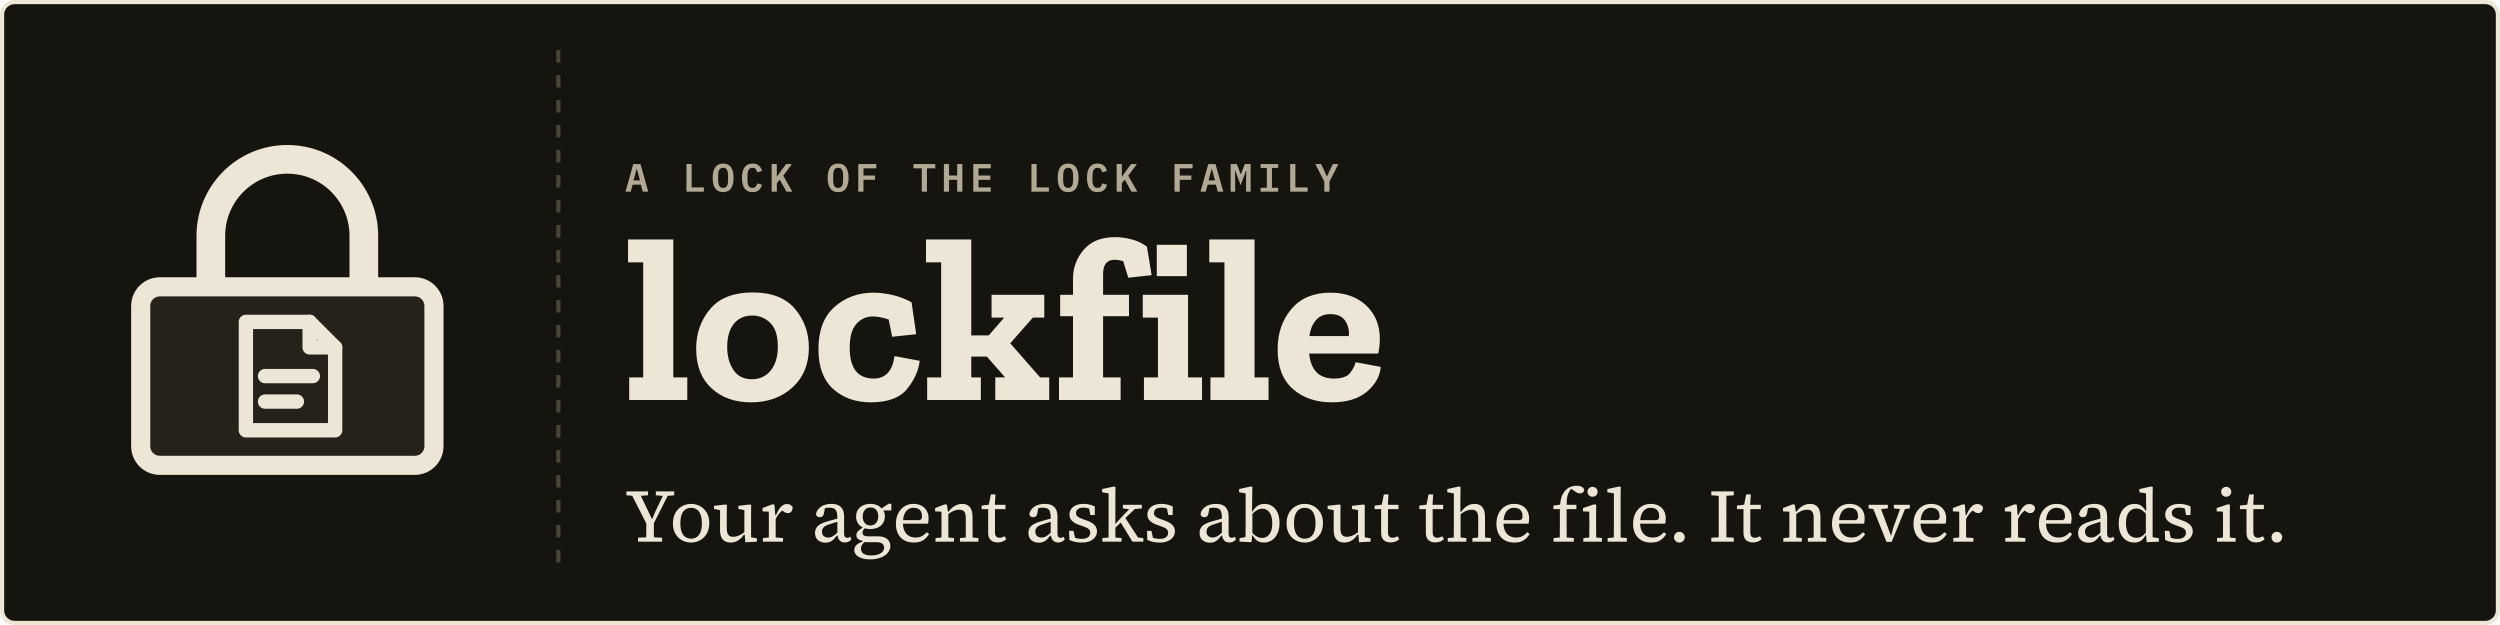
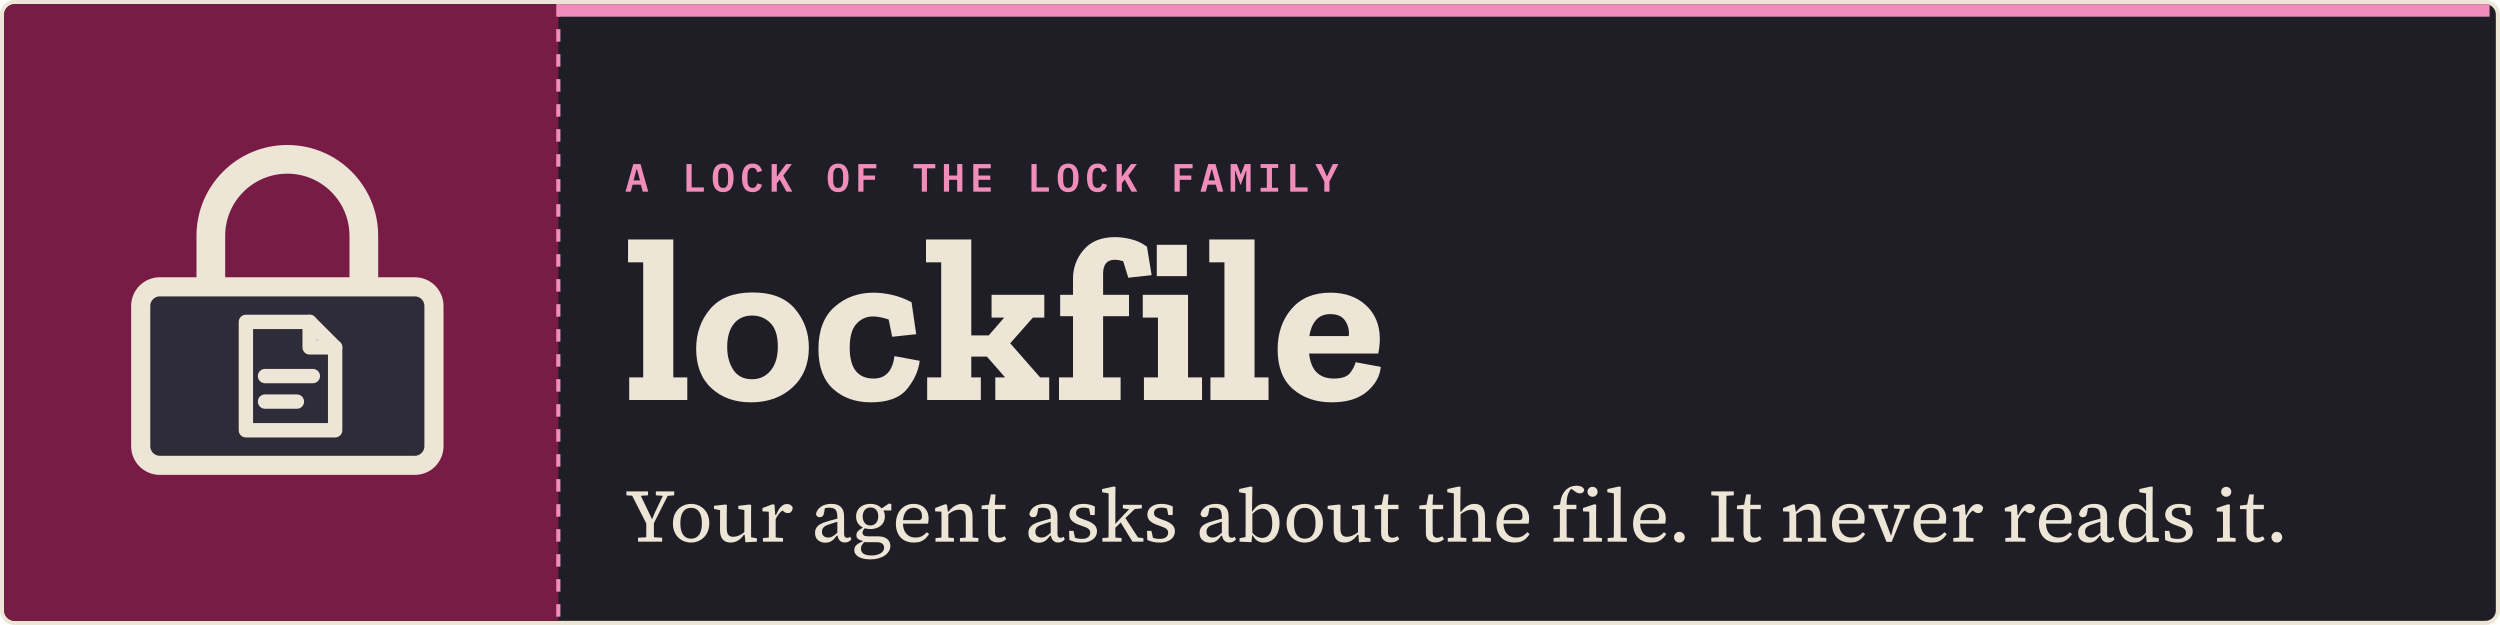
<svg xmlns="http://www.w3.org/2000/svg" viewBox="0 0 1200 300" width="1200" height="300" role="img" aria-label="lockfile: Your agent asks about the file. It never reads it.">
-   <style>.lg .i{stroke:#ede6d6}.lg .f{fill:#ede6d6}.lg .p{fill:#25221b}.lg .d{stroke:#b2a994}</style>
-   <rect x="1" y="1" width="1198" height="298" rx="6" fill="#16140f" stroke="#ede6d6" stroke-width="2" />
-   <path d="M268 24 V276" stroke="#4a4438" stroke-width="2" stroke-dasharray="6 6" />
+   <style>.lg .i{stroke:#ede6d6}.lg .f{fill:#ede6d6}.lg .p{fill:#2f2c3a}.lg .d{stroke:#bdb5a3}</style>
+   <rect x="1" y="1" width="1198" height="298" rx="6" fill="#1f1d26" stroke="#ede6d6" stroke-width="2" />
+   <path d="M7 2 H268 V298 H7 a5 5 0 0 1 -5 -5 V7 a5 5 0 0 1 5 -5 Z" fill="#781c46" />
+   <path d="M268 2 V298" stroke="#f18dbb" stroke-width="2" stroke-dasharray="6 6" />
+   <path d="M268 5 H1195" stroke="#f18dbb" stroke-width="6" />
  <g class="lg" transform="translate(40 52) scale(1.53)">
    <path class="i" d="M40 58 V40 a24 24 0 0 1 48 0 V58" fill="none" stroke-width="9" stroke-linecap="round" />
    <rect class="p i" x="18" y="56" width="92" height="56" rx="6" stroke-width="6" />
    <g class="i" fill="none" stroke-width="4.5" stroke-linecap="round" stroke-linejoin="round">
      <path d="M51 67 H71 L79 75 V101 H51 Z" />
      <path d="M71 67 V75 H79" />
      <path d="M57 84 H72 M57 92 H67" />
    </g>
  </g>
-   <path fill="#b2a994" d="M308.53 92 307.6 88.64H303.67L302.75 92H300.25L303.97 78.74H307.43L311.17 92ZM305.72 81.19H305.57L304.1 86.6H307.18ZM329.5 92V78.74H331.99V89.95H337.86V92ZM347.1 92.23Q345.81 92.23 344.86 91.76Q343.91 91.3 343.29 90.42Q342.67 89.55 342.38 88.28Q342.08 87 342.08 85.37Q342.08 83.75 342.38 82.47Q342.67 81.19 343.29 80.31Q343.91 79.44 344.86 78.98Q345.81 78.51 347.1 78.51Q349.68 78.51 350.9 80.31Q352.12 82.12 352.12 85.37Q352.12 88.62 350.9 90.42Q349.68 92.23 347.1 92.23ZM347.1 90.19Q347.76 90.19 348.22 89.94Q348.68 89.68 348.95 89.21Q349.23 88.73 349.35 88.04Q349.47 87.34 349.47 86.49V84.23Q349.47 82.52 348.95 81.53Q348.43 80.54 347.1 80.54Q345.77 80.54 345.25 81.53Q344.72 82.52 344.72 84.23V86.51Q344.72 88.22 345.25 89.21Q345.77 90.19 347.1 90.19ZM361.24 92.23Q358.64 92.23 357.39 90.44Q356.15 88.66 356.15 85.37Q356.15 82.1 357.39 80.31Q358.64 78.51 361.24 78.51Q362.23 78.51 362.98 78.78Q363.73 79.04 364.28 79.51Q364.83 79.97 365.19 80.63Q365.56 81.28 365.76 82.06L363.48 82.71Q363.35 82.25 363.18 81.85Q363.01 81.45 362.75 81.16Q362.5 80.87 362.12 80.7Q361.74 80.54 361.2 80.54Q359.91 80.54 359.35 81.53Q358.79 82.52 358.79 84.23V86.51Q358.79 88.22 359.35 89.21Q359.91 90.19 361.2 90.19Q361.74 90.19 362.12 90.03Q362.5 89.87 362.75 89.58Q363.01 89.28 363.18 88.88Q363.35 88.48 363.48 88.03L365.76 88.67Q365.56 89.45 365.19 90.11Q364.83 90.77 364.28 91.23Q363.73 91.7 362.98 91.96Q362.23 92.23 361.24 92.23ZM374.26 86.19 372.88 88.01V92H370.39V78.74H372.88V84.7H372.99L374.53 82.5L377.32 78.74H380.13L375.97 84.32L380.32 92H377.51ZM402.3 92.23Q401.01 92.23 400.06 91.76Q399.11 91.3 398.49 90.42Q397.87 89.55 397.58 88.28Q397.28 87 397.28 85.37Q397.28 83.75 397.58 82.47Q397.87 81.19 398.49 80.31Q399.11 79.44 400.06 78.98Q401.01 78.51 402.3 78.51Q404.88 78.51 406.1 80.31Q407.32 82.12 407.32 85.37Q407.32 88.62 406.1 90.42Q404.88 92.23 402.3 92.23ZM402.3 90.19Q402.97 90.19 403.42 89.94Q403.88 89.68 404.15 89.21Q404.43 88.73 404.55 88.04Q404.68 87.34 404.68 86.49V84.23Q404.68 82.52 404.15 81.53Q403.63 80.54 402.3 80.54Q400.97 80.54 400.45 81.53Q399.93 82.52 399.93 84.23V86.51Q399.93 88.22 400.45 89.21Q400.97 90.19 402.3 90.19ZM411.98 92V78.74H420.64V80.79H414.47V84.25H420.03V86.3H414.47V92ZM444.94 80.79V92H442.46V80.79H438.48V78.74H448.93V80.79ZM459.44 86.3H455.56V92H453.07V78.74H455.56V84.25H459.44V78.74H461.93V92H459.44ZM467.18 92V78.74H475.56V80.79H469.67V84.25H475.35V86.3H469.67V89.95H475.56V92ZM495.1 92V78.74H497.59V89.95H503.46V92ZM512.7 92.23Q511.41 92.23 510.46 91.76Q509.51 91.3 508.89 90.42Q508.27 89.55 507.98 88.28Q507.68 87 507.68 85.37Q507.68 83.75 507.98 82.47Q508.27 81.19 508.89 80.31Q509.51 79.44 510.46 78.98Q511.41 78.51 512.7 78.51Q515.28 78.51 516.5 80.31Q517.72 82.12 517.72 85.37Q517.72 88.62 516.5 90.42Q515.28 92.23 512.7 92.23ZM512.7 90.19Q513.37 90.19 513.82 89.94Q514.28 89.68 514.55 89.21Q514.83 88.73 514.95 88.04Q515.08 87.34 515.08 86.49V84.23Q515.08 82.52 514.55 81.53Q514.03 80.54 512.7 80.54Q511.37 80.54 510.85 81.53Q510.33 82.52 510.33 84.23V86.51Q510.33 88.22 510.85 89.21Q511.37 90.19 512.7 90.19ZM526.84 92.23Q524.24 92.23 522.99 90.44Q521.75 88.66 521.75 85.37Q521.75 82.1 522.99 80.31Q524.24 78.51 526.84 78.51Q527.83 78.51 528.58 78.78Q529.33 79.04 529.88 79.51Q530.43 79.97 530.79 80.63Q531.16 81.28 531.36 82.06L529.08 82.71Q528.95 82.25 528.78 81.85Q528.61 81.45 528.35 81.16Q528.1 80.87 527.72 80.7Q527.34 80.54 526.8 80.54Q525.51 80.54 524.95 81.53Q524.39 82.52 524.39 84.23V86.51Q524.39 88.22 524.95 89.21Q525.51 90.19 526.8 90.19Q527.34 90.19 527.72 90.03Q528.1 89.87 528.35 89.58Q528.61 89.28 528.78 88.88Q528.95 88.48 529.08 88.03L531.36 88.67Q531.16 89.45 530.79 90.11Q530.43 90.77 529.88 91.23Q529.33 91.7 528.58 91.96Q527.83 92.23 526.84 92.23ZM539.86 86.19 538.48 88.01V92H535.99V78.74H538.48V84.7H538.59L540.13 82.5L542.92 78.74H545.73L541.57 84.32L545.92 92H543.11ZM563.78 92V78.74H572.44V80.79H566.27V84.25H571.83V86.3H566.27V92ZM584.53 92 583.6 88.64H579.67L578.76 92H576.25L579.97 78.74H583.43L587.17 92ZM581.72 81.19H581.57L580.1 86.6H583.18ZM598.12 85.86 598.24 82.03H598.07L595.5 88.85L592.94 82.03H592.76L592.88 85.86V92H590.71V78.74H593.68L595.52 83.62H595.65L597.51 78.74H600.29V92H598.12ZM605.08 92V90.14H608.07V80.6H605.08V78.74H613.52V80.6H610.54V90.14H613.52V92ZM619.3 92V78.74H621.79V89.95H627.66V92ZM635.67 92V87.16L631.35 78.74H634.13L635.67 81.93L636.86 84.65H637L638.21 81.93L639.77 78.74H642.45L638.14 87.16V92Z" />
+   <path fill="#f18dbb" d="M308.53 92 307.6 88.64H303.67L302.75 92H300.25L303.97 78.74H307.43L311.17 92ZM305.72 81.19H305.57L304.1 86.6H307.18ZM329.5 92V78.74H331.99V89.95H337.86V92ZM347.1 92.23Q345.81 92.23 344.86 91.76Q343.91 91.3 343.29 90.42Q342.67 89.55 342.38 88.28Q342.08 87 342.08 85.37Q342.08 83.75 342.38 82.47Q342.67 81.19 343.29 80.31Q343.91 79.44 344.86 78.98Q345.81 78.51 347.1 78.51Q349.68 78.51 350.9 80.31Q352.12 82.12 352.12 85.37Q352.12 88.62 350.9 90.42Q349.68 92.23 347.1 92.23ZM347.1 90.19Q347.76 90.19 348.22 89.94Q348.68 89.68 348.95 89.21Q349.23 88.73 349.35 88.04Q349.47 87.34 349.47 86.49V84.23Q349.47 82.52 348.95 81.53Q348.43 80.54 347.1 80.54Q345.77 80.54 345.25 81.53Q344.72 82.52 344.72 84.23V86.51Q344.72 88.22 345.25 89.21Q345.77 90.19 347.1 90.19ZM361.24 92.23Q358.64 92.23 357.39 90.44Q356.15 88.66 356.15 85.37Q356.15 82.1 357.39 80.31Q358.64 78.51 361.24 78.51Q362.23 78.51 362.98 78.78Q363.73 79.04 364.28 79.51Q364.83 79.97 365.19 80.63Q365.56 81.28 365.76 82.06L363.48 82.71Q363.35 82.25 363.18 81.85Q363.01 81.45 362.75 81.16Q362.5 80.87 362.12 80.7Q361.74 80.54 361.2 80.54Q359.91 80.54 359.35 81.53Q358.79 82.52 358.79 84.23V86.51Q358.79 88.22 359.35 89.21Q359.91 90.19 361.2 90.19Q361.74 90.19 362.12 90.03Q362.5 89.87 362.75 89.58Q363.01 89.28 363.18 88.88Q363.35 88.48 363.48 88.03L365.76 88.67Q365.56 89.45 365.19 90.11Q364.83 90.77 364.28 91.23Q363.73 91.7 362.98 91.96Q362.23 92.23 361.24 92.23ZM374.26 86.19 372.88 88.01V92H370.39V78.74H372.88V84.7H372.99L374.53 82.5L377.32 78.74H380.13L375.97 84.32L380.32 92H377.51ZM402.3 92.23Q401.01 92.23 400.06 91.76Q399.11 91.3 398.49 90.42Q397.87 89.55 397.58 88.28Q397.28 87 397.28 85.37Q397.28 83.75 397.58 82.47Q397.87 81.19 398.49 80.31Q399.11 79.44 400.06 78.98Q401.01 78.51 402.3 78.51Q404.88 78.51 406.1 80.31Q407.32 82.12 407.32 85.37Q407.32 88.62 406.1 90.42Q404.88 92.23 402.3 92.23ZM402.3 90.19Q402.97 90.19 403.42 89.94Q403.88 89.68 404.15 89.21Q404.43 88.73 404.55 88.04Q404.68 87.34 404.68 86.49V84.23Q404.68 82.52 404.15 81.53Q403.63 80.54 402.3 80.54Q400.97 80.54 400.45 81.53Q399.93 82.52 399.93 84.23V86.51Q399.93 88.22 400.45 89.21Q400.97 90.19 402.3 90.19ZM411.98 92V78.74H420.64V80.79H414.47V84.25H420.03V86.3H414.47V92ZM444.94 80.79V92H442.46V80.79H438.48V78.74H448.93V80.79ZM459.44 86.3H455.56V92H453.07V78.74H455.56V84.25H459.44V78.74H461.93V92H459.44ZM467.18 92V78.74H475.56V80.79H469.67V84.25H475.35V86.3H469.67V89.95H475.56V92ZM495.1 92V78.74H497.59V89.95H503.46V92ZM512.7 92.23Q511.41 92.23 510.46 91.76Q509.51 91.3 508.89 90.42Q508.27 89.55 507.98 88.28Q507.68 87 507.68 85.37Q507.68 83.75 507.98 82.47Q508.27 81.19 508.89 80.31Q509.51 79.44 510.46 78.98Q511.41 78.51 512.7 78.51Q515.28 78.51 516.5 80.31Q517.72 82.12 517.72 85.37Q517.72 88.62 516.5 90.42Q515.28 92.23 512.7 92.23ZM512.7 90.19Q513.37 90.19 513.82 89.94Q514.28 89.68 514.55 89.21Q514.83 88.73 514.95 88.04Q515.08 87.34 515.08 86.49V84.23Q515.08 82.52 514.55 81.53Q514.03 80.54 512.7 80.54Q511.37 80.54 510.85 81.53Q510.33 82.52 510.33 84.23V86.51Q510.33 88.22 510.85 89.21Q511.37 90.19 512.7 90.19ZM526.84 92.23Q524.24 92.23 522.99 90.44Q521.75 88.66 521.75 85.37Q521.75 82.1 522.99 80.31Q524.24 78.51 526.84 78.51Q527.83 78.51 528.58 78.78Q529.33 79.04 529.88 79.51Q530.43 79.97 530.79 80.63Q531.16 81.28 531.36 82.06L529.08 82.71Q528.95 82.25 528.78 81.85Q528.61 81.45 528.35 81.16Q528.1 80.87 527.72 80.7Q527.34 80.54 526.8 80.54Q525.51 80.54 524.95 81.53Q524.39 82.52 524.39 84.23V86.51Q524.39 88.22 524.95 89.21Q525.51 90.19 526.8 90.19Q527.34 90.19 527.72 90.03Q528.1 89.87 528.35 89.58Q528.61 89.28 528.78 88.88Q528.95 88.48 529.08 88.03L531.36 88.67Q531.16 89.45 530.79 90.11Q530.43 90.77 529.88 91.23Q529.33 91.7 528.58 91.96Q527.83 92.23 526.84 92.23ZM539.86 86.19 538.48 88.01V92H535.99V78.74H538.48V84.7H538.59L540.13 82.5L542.92 78.74H545.73L541.57 84.32L545.92 92H543.11ZM563.78 92V78.74H572.44V80.79H566.27V84.25H571.83V86.3H566.27V92ZM584.53 92 583.6 88.64H579.67L578.76 92H576.25L579.97 78.74H583.43L587.17 92ZM581.72 81.19H581.57L580.1 86.6H583.18ZM598.12 85.86 598.24 82.03H598.07L595.5 88.85L592.94 82.03H592.76L592.88 85.86V92H590.71V78.74H593.68L595.52 83.62H595.65L597.51 78.74H600.29V92H598.12ZM605.08 92V90.14H608.07V80.6H605.08V78.74H613.52V80.6H610.54V90.14H613.52V92ZM619.3 92V78.74H621.79V89.95H627.66V92ZM635.67 92V87.16L631.35 78.74H634.13L635.67 81.93L636.86 84.65H637L638.21 81.93L639.77 78.74H642.45L638.14 87.16V92Z" />
  <path fill="#ede6d6" d="M329.9 192H302.02V181.14H308.74V125.92H301.46V114.94H323.18V181.14H329.9ZM388.26 166.8Q388.26 178.78 380.42 185.95Q372.58 193.12 360.48 193.12Q348.83 193.12 341.5 186.34Q334.16 179.57 334.16 167.36Q334.16 156.27 340.88 148.32Q347.6 140.37 361.26 140.37Q374.93 140.37 381.59 148.26Q388.26 156.16 388.26 166.8ZM373.36 166.35Q373.36 158.62 369.78 155.04Q366.19 151.46 361.04 151.46Q355.44 151.46 352.25 155.43Q349.06 159.41 349.06 166.58Q349.06 173.07 352.02 177.55Q354.99 182.03 360.93 182.03Q366.53 182.03 369.94 177.83Q373.36 173.63 373.36 166.35ZM441.46 173.18Q440.67 180.13 435.46 186.62Q430.26 193.12 418.05 193.12Q407.07 193.12 399.96 186.74Q392.85 180.35 392.85 167.58Q392.85 154.14 400.58 147.31Q408.3 140.48 419.28 140.48Q423.42 140.48 428.18 141.54Q432.94 142.61 437.54 145.07L439.78 160.42L428.24 161.65L426.56 153.36Q422.19 151.9 418.94 151.9Q414.35 151.9 411.1 155.43Q407.86 158.96 407.86 166.91Q407.86 181.7 419.39 181.7Q427.9 181.7 429.36 170.94ZM503.62 192H477.74V181.14H482.45L473.71 171.17H466.21V181.14H470.8V192H445.04V181.14H451.76V125.92H444.48V114.94H466.21V160.98H474.61L482 152.46H475.95V141.49H501.26V152.46H495.78L484.91 164.78L499.25 181.14H503.62ZM535.31 113.82Q538.78 113.82 542.93 114.83Q547.07 115.84 550.54 118.42L552.78 132.08L541.58 133.31L539.12 125.36Q536.77 124.69 535.09 124.69Q529.49 124.69 529.49 131.41V141.49H541.92V151.79H529.49V181.14H537.89V192H508.32V181.14H515.04V151.79H508.88V141.49H515.04V133.76Q515.04 125.92 520.19 119.87Q525.34 113.82 535.31 113.82ZM555.25 132.53V117.52H569.7V132.53ZM576.98 192H549.09V181.14H555.81V152.46H548.53V141.49H570.26V181.14H576.98ZM608.9 192H581.01V181.14H587.73V125.92H580.45V114.94H602.18V181.14H608.9ZM662.77 176.1Q662.21 182.82 656.16 187.97Q650.11 193.12 639.25 193.12Q627.94 193.12 620.6 186.74Q613.26 180.35 613.26 167.7Q613.26 156.05 619.93 148.26Q626.59 140.48 638.58 140.48Q649.1 140.48 655.66 146.53Q662.21 152.58 662.32 162.43Q662.32 166.13 661.54 169.71H628.38Q629.62 181.7 640.26 181.7Q646.08 181.7 648.15 178.9Q650.22 176.1 650.67 173.86ZM647.42 161.31Q647.87 157.5 645.8 154.14Q643.73 150.78 638.58 150.78Q634.1 150.78 631.63 153.7Q629.17 156.61 628.5 161.31Z" />
  <path fill="#ede6d6" d="M306.26 260V258.09L311.45 257.84H312.6L317.82 258.09V260ZM310.15 260Q310.19 258.7 310.19 257.41Q310.19 256.11 310.21 254.78Q310.22 253.45 310.22 252.04Q310.22 250.64 310.22 249.16H313.86Q313.86 250.64 313.86 252.03Q313.86 253.41 313.86 254.76Q313.86 256.11 313.88 257.41Q313.9 258.7 313.9 260ZM310.76 252.33 302.41 235.88H306.59L313.21 249.7H312.82L314.4 245.89L319.19 235.88H321.56L313.25 252.33ZM300.68 237.75V235.88H311.05V237.75L306.55 238.04H304.72ZM314.8 237.75V235.88H323.62V237.75L320.02 238.04H318.79ZM331.72 260.43Q329.45 260.43 327.45 259.39Q325.45 258.34 324.23 256.27Q323 254.2 323 251.22Q323 248.23 324.23 246.12Q325.45 244.02 327.45 242.94Q329.45 241.86 331.72 241.86Q333.98 241.86 335.98 242.92Q337.98 243.98 339.22 246.05Q340.46 248.12 340.46 251.11Q340.46 254.1 339.22 256.18Q337.98 258.27 335.98 259.35Q333.98 260.43 331.72 260.43ZM331.72 258.56Q333.37 258.56 334.52 257.73Q335.68 256.9 336.29 255.28Q336.9 253.66 336.9 251.22Q336.9 248.73 336.29 247.08Q335.68 245.42 334.52 244.59Q333.37 243.76 331.72 243.76Q330.1 243.76 328.94 244.59Q327.79 245.42 327.18 247.06Q326.57 248.7 326.57 251.14Q326.57 253.63 327.18 255.27Q327.79 256.9 328.94 257.73Q330.1 258.56 331.72 258.56ZM350.76 260.43Q348.24 260.43 346.91 258.92Q345.58 257.41 345.61 254.17L345.65 243.87L346.76 245.1L342.73 244.3V242.79L348.02 242.18L348.92 242.36L348.85 246.72V253.59Q348.85 255.79 349.61 256.72Q350.36 257.66 351.95 257.66Q352.88 257.66 353.87 257.35Q354.86 257.05 355.84 256.45Q356.81 255.86 357.74 255.07L358.03 256.69H357.02Q356.27 257.84 355.3 258.69Q354.32 259.53 353.19 259.98Q352.06 260.43 350.76 260.43ZM357.78 260.29 357.42 256.22 357.28 256.18 357.31 244.84 354.4 244.3V242.79L359.65 242.18L360.55 242.36L360.52 246.72V257.88L363.32 258.42V260ZM366.2 260V258.27L370.27 257.91H371.28L375.85 258.27V260ZM369.01 260Q369.01 258.92 369.03 257.59Q369.05 256.26 369.05 254.85Q369.05 253.45 369.05 252.26V250.39Q369.05 249.45 369.05 248.66Q369.05 247.87 369.03 247.13Q369.01 246.39 369.01 245.6L365.99 245.46V243.87L370.74 242.07L371.75 242.25L372.11 247.15L372.32 247.18V252.26Q372.32 253.45 372.32 254.85Q372.32 256.26 372.34 257.59Q372.36 258.92 372.36 260ZM372 249.88 371.71 247.22H372.5Q373.15 245.6 373.93 244.41Q374.7 243.22 375.65 242.58Q376.61 241.93 377.76 241.93Q378.84 241.93 379.54 242.45Q380.24 242.97 380.5 243.58Q380.46 244.7 379.9 245.49Q379.34 246.28 378.16 246.28Q377.4 246.28 376.84 245.98Q376.28 245.67 375.82 245.24L374.99 244.45L376.86 244.3Q375.06 245.17 373.89 246.63Q372.72 248.08 372 249.88ZM396.19 260.5Q394.14 260.5 392.68 259.32Q391.22 258.13 391.22 255.82Q391.22 254.49 391.78 253.48Q392.34 252.48 393.62 251.68Q394.9 250.89 397.09 250.28Q398.14 249.96 399.16 249.69Q400.19 249.42 401.21 249.13Q402.24 248.84 403.25 248.55V250.03Q401.95 250.42 400.66 250.84Q399.36 251.25 398.06 251.68Q396.59 252.12 395.83 252.67Q395.08 253.23 394.81 253.86Q394.54 254.49 394.54 255.21Q394.54 256.54 395.36 257.28Q396.19 258.02 397.56 258.02Q398.46 258.02 399.18 257.7Q399.9 257.37 400.73 256.71Q401.56 256.04 402.67 255.07L402.92 257.12H401.66Q400.94 258.06 400.21 258.83Q399.47 259.6 398.51 260.05Q397.56 260.5 396.19 260.5ZM405.52 260.4Q403.97 260.4 403.01 259.39Q402.06 258.38 401.99 256.4L401.92 256.33V248.08Q401.92 246.43 401.52 245.46Q401.12 244.48 400.28 244.09Q399.43 243.69 398.14 243.69Q397.24 243.69 396.41 243.84Q395.58 243.98 394.68 244.38L396.12 242.94L395.54 246.18Q395.36 247.26 394.86 247.76Q394.36 248.26 393.53 248.26Q392.66 248.26 392.21 247.81Q391.76 247.36 391.66 246.75Q392.12 244.52 394.1 243.19Q396.08 241.86 399.07 241.86Q400.94 241.86 402.31 242.47Q403.68 243.08 404.42 244.43Q405.16 245.78 405.16 248.08V256.08Q405.16 257.19 405.55 257.68Q405.95 258.16 406.67 258.16Q407.14 258.16 407.48 258Q407.82 257.84 408.11 257.62L408.68 258.88Q408.14 259.57 407.37 259.98Q406.6 260.4 405.52 260.4ZM417.83 268.5Q415.31 268.5 413.58 267.92Q411.85 267.34 410.95 266.34Q410.05 265.33 410.05 264.03Q410.05 263.02 410.56 262.23Q411.06 261.44 412.18 260.79Q413.29 260.14 415.09 259.6L415.34 259.86Q414.66 260.36 414.19 260.94Q413.72 261.51 413.49 262.12Q413.26 262.74 413.26 263.46Q413.26 264.39 413.78 265.11Q414.3 265.83 415.4 266.23Q416.5 266.62 418.22 266.62Q420.24 266.62 421.61 266.1Q422.98 265.58 423.68 264.73Q424.38 263.89 424.38 262.92Q424.38 261.73 423.53 260.99Q422.69 260.25 420.85 260.25H416.21Q415.67 260.25 415.11 260.23Q414.55 260.22 414.05 260.18V259.6Q412.72 259.35 411.89 258.72Q411.06 258.09 411.06 256.87Q411.06 255.79 411.83 254.96Q412.61 254.13 414.08 253.34V252.55L415.92 252.84Q414.95 253.66 414.48 254.28Q414.01 254.89 414.01 255.61Q414.01 256.51 414.64 256.98Q415.27 257.44 416.71 257.44H421.39Q423.37 257.44 424.7 258.04Q426.04 258.63 426.7 259.69Q427.37 260.76 427.37 262.16Q427.37 263.42 426.68 264.57Q426 265.72 424.74 266.61Q423.48 267.49 421.72 267.99Q419.95 268.5 417.83 268.5ZM417.83 253.95Q415.81 253.95 414.25 253.23Q412.68 252.51 411.8 251.16Q410.92 249.81 410.92 247.94Q410.92 246.07 411.8 244.7Q412.68 243.33 414.25 242.59Q415.81 241.86 417.83 241.86Q419.16 241.86 420.24 242.18Q421.32 242.5 422.11 243.06Q422.9 243.62 423.37 244.38L423.62 244.41Q424.16 245.1 424.45 245.92Q424.74 246.75 424.74 247.87Q424.74 249.7 423.86 251.07Q422.98 252.44 421.41 253.2Q419.84 253.95 417.83 253.95ZM417.79 252.22Q418.94 252.22 419.79 251.67Q420.64 251.11 421.1 250.14Q421.57 249.16 421.57 247.83Q421.57 246.54 421.12 245.58Q420.67 244.63 419.83 244.11Q418.98 243.58 417.86 243.58Q416.71 243.58 415.87 244.12Q415.02 244.66 414.55 245.64Q414.08 246.61 414.08 247.9Q414.08 249.2 414.53 250.17Q414.98 251.14 415.81 251.68Q416.64 252.22 417.79 252.22ZM422.36 245.02V243.98H423.26L426.68 241.71L427.84 241.89V245.02ZM438.64 260.43Q435.94 260.43 434.01 259.33Q432.08 258.24 431.06 256.2Q430.03 254.17 430.03 251.4Q430.03 248.59 431.11 246.45Q432.19 244.3 434.1 243.08Q436.01 241.86 438.46 241.86Q440.65 241.86 442.27 242.7Q443.89 243.55 444.81 245.13Q445.73 246.72 445.73 248.91Q445.73 249.6 445.64 250.26Q445.55 250.93 445.44 251.36H431.94V249.67H441.37Q442.13 249.42 442.34 248.95Q442.56 248.48 442.56 247.87Q442.56 246.46 442.07 245.55Q441.59 244.63 440.67 244.18Q439.75 243.73 438.46 243.73Q437.09 243.73 435.94 244.48Q434.78 245.24 434.1 246.84Q433.42 248.44 433.42 251.04Q433.42 253.23 434.15 254.8Q434.89 256.36 436.24 257.19Q437.59 258.02 439.39 258.02Q441.3 258.02 442.58 257.32Q443.86 256.62 444.86 255.46L445.98 256.36Q445.19 257.55 444.22 258.49Q443.24 259.42 441.91 259.93Q440.58 260.43 438.64 260.43ZM449.04 260V258.27L453.11 257.91H454.08L457.9 258.27V260ZM451.88 260Q451.88 258.92 451.9 257.59Q451.92 256.26 451.92 254.85Q451.92 253.45 451.92 252.26V250.39Q451.92 249.45 451.92 248.66Q451.92 247.87 451.9 247.13Q451.88 246.39 451.88 245.6L448.86 245.46V243.87L453.54 242.07L454.55 242.25L455.05 246.14H455.2V252.26Q455.2 253.45 455.2 254.85Q455.2 256.26 455.21 257.59Q455.23 258.92 455.23 260ZM460.78 260V258.27L464.77 257.91H465.74L469.63 258.27V260ZM463.55 260Q463.55 258.92 463.57 257.59Q463.58 256.26 463.58 254.87Q463.58 253.48 463.58 252.26V248.77Q463.58 246.5 462.85 245.58Q462.11 244.66 460.45 244.66Q459.52 244.66 458.58 244.93Q457.64 245.2 456.69 245.76Q455.74 246.32 454.73 247.11L454.48 245.56H455.34Q456.1 244.52 457.07 243.69Q458.04 242.86 459.23 242.36Q460.42 241.86 461.71 241.86Q464.3 241.86 465.56 243.42Q466.82 244.99 466.82 248.19V252.26Q466.82 253.48 466.84 254.87Q466.86 256.26 466.86 257.59Q466.86 258.92 466.9 260ZM476 244.38V242.29H482.63V244.38ZM478.81 260.36Q476.8 260.36 475.55 259.24Q474.31 258.13 474.31 255.79Q474.31 255.14 474.31 254.51Q474.31 253.88 474.31 253.05V244.38H471.18V242.68L475.79 242.11L474.46 243.22L475.61 237.32H477.84L477.44 243.51L477.59 243.87V255.46Q477.59 256.9 478.18 257.52Q478.78 258.13 479.82 258.13Q480.5 258.13 481.08 257.91Q481.66 257.7 482.2 257.41L483.02 258.78Q482.63 259.17 482.02 259.55Q481.4 259.93 480.59 260.14Q479.78 260.36 478.81 260.36ZM498.61 260.5Q496.56 260.5 495.1 259.32Q493.64 258.13 493.64 255.82Q493.64 254.49 494.2 253.48Q494.76 252.48 496.04 251.68Q497.32 250.89 499.51 250.28Q500.56 249.96 501.58 249.69Q502.61 249.42 503.63 249.13Q504.66 248.84 505.67 248.55V250.03Q504.37 250.42 503.08 250.84Q501.78 251.25 500.48 251.68Q499.01 252.12 498.25 252.67Q497.5 253.23 497.23 253.86Q496.96 254.49 496.96 255.21Q496.96 256.54 497.78 257.28Q498.61 258.02 499.98 258.02Q500.88 258.02 501.6 257.7Q502.32 257.37 503.15 256.71Q503.98 256.04 505.09 255.07L505.34 257.12H504.08Q503.36 258.06 502.63 258.83Q501.89 259.6 500.93 260.05Q499.98 260.5 498.61 260.5ZM507.94 260.4Q506.39 260.4 505.43 259.39Q504.48 258.38 504.41 256.4L504.34 256.33V248.08Q504.34 246.43 503.94 245.46Q503.54 244.48 502.7 244.09Q501.85 243.69 500.56 243.69Q499.66 243.69 498.83 243.84Q498 243.98 497.1 244.38L498.54 242.94L497.96 246.18Q497.78 247.26 497.28 247.76Q496.78 248.26 495.95 248.26Q495.08 248.26 494.63 247.81Q494.18 247.36 494.08 246.75Q494.54 244.52 496.52 243.19Q498.5 241.86 501.49 241.86Q503.36 241.86 504.73 242.47Q506.1 243.08 506.84 244.43Q507.58 245.78 507.58 248.08V256.08Q507.58 257.19 507.97 257.68Q508.37 258.16 509.09 258.16Q509.56 258.16 509.9 258Q510.24 257.84 510.53 257.62L511.1 258.88Q510.56 259.57 509.79 259.98Q509.02 260.4 507.94 260.4ZM519.24 260.43Q517.44 260.43 515.96 260.09Q514.49 259.75 513.3 259.17L513.16 254.82H515.28L516.25 259.21H514.52V257.41Q515.39 257.98 516.61 258.33Q517.84 258.67 519.28 258.67Q520.72 258.67 521.6 258.27Q522.48 257.88 522.89 257.21Q523.31 256.54 523.31 255.75Q523.31 254.56 522.48 253.88Q521.65 253.2 519.85 252.62L518.66 252.19Q516.97 251.65 515.78 250.95Q514.6 250.24 513.97 249.27Q513.34 248.3 513.34 246.97Q513.34 245.53 514.15 244.36Q514.96 243.19 516.49 242.52Q518.02 241.86 520.1 241.86Q521.69 241.86 523.09 242.22Q524.5 242.58 525.54 243.15L525.47 247.22H523.38L522.59 243.3H524.06V244.77Q523.2 244.2 522.21 243.93Q521.22 243.66 520.1 243.66Q518.27 243.66 517.39 244.38Q516.5 245.1 516.5 246.21Q516.5 247.33 517.28 247.96Q518.05 248.59 519.92 249.24L520.86 249.56Q522.77 250.17 524.05 250.96Q525.32 251.76 525.94 252.75Q526.55 253.74 526.55 255.07Q526.55 256.58 525.68 257.79Q524.82 258.99 523.2 259.71Q521.58 260.43 519.24 260.43ZM529.14 260V258.27L533.24 257.91H534.22L538.36 258.27V260ZM532.06 260Q532.09 259.03 532.09 258.07Q532.09 257.12 532.11 256.13Q532.13 255.14 532.13 254.17Q532.13 253.2 532.13 252.26V236.82L529 236.28V234.76L534.47 233.54L535.44 233.68L535.37 238.26V252.26Q535.37 253.2 535.37 254.17Q535.37 255.14 535.37 256.13Q535.37 257.12 535.39 258.07Q535.4 259.03 535.4 260ZM533.89 254.71V251.97H534.94L539.51 246.97L544.12 242.29H546.82ZM543.58 260 537.56 250.17 539.72 247.94 546.24 257.98 548.83 258.34V260ZM538.97 244.02V242.29H548.08V244.02L543.68 244.45L542.86 244.56ZM556.64 260.43Q554.84 260.43 553.37 260.09Q551.89 259.75 550.7 259.17L550.56 254.82H552.68L553.66 259.21H551.93V257.41Q552.79 257.98 554.02 258.33Q555.24 258.67 556.68 258.67Q558.12 258.67 559 258.27Q559.88 257.88 560.3 257.21Q560.71 256.54 560.71 255.75Q560.71 254.56 559.88 253.88Q559.06 253.2 557.26 252.62L556.07 252.19Q554.38 251.65 553.19 250.95Q552 250.24 551.37 249.27Q550.74 248.3 550.74 246.97Q550.74 245.53 551.55 244.36Q552.36 243.19 553.89 242.52Q555.42 241.86 557.51 241.86Q559.09 241.86 560.5 242.22Q561.9 242.58 562.94 243.15L562.87 247.22H560.78L559.99 243.3H561.47V244.77Q560.6 244.2 559.61 243.93Q558.62 243.66 557.51 243.66Q555.67 243.66 554.79 244.38Q553.91 245.1 553.91 246.21Q553.91 247.33 554.68 247.96Q555.46 248.59 557.33 249.24L558.26 249.56Q560.17 250.17 561.45 250.96Q562.73 251.76 563.34 252.75Q563.95 253.74 563.95 255.07Q563.95 256.58 563.09 257.79Q562.22 258.99 560.6 259.71Q558.98 260.43 556.64 260.43ZM580.76 260.5Q578.71 260.5 577.25 259.32Q575.8 258.13 575.8 255.82Q575.8 254.49 576.35 253.48Q576.91 252.48 578.19 251.68Q579.47 250.89 581.66 250.28Q582.71 249.96 583.73 249.69Q584.76 249.42 585.79 249.13Q586.81 248.84 587.82 248.55V250.03Q586.52 250.42 585.23 250.84Q583.93 251.25 582.64 251.68Q581.16 252.12 580.4 252.67Q579.65 253.23 579.38 253.86Q579.11 254.49 579.11 255.21Q579.11 256.54 579.94 257.28Q580.76 258.02 582.13 258.02Q583.03 258.02 583.75 257.7Q584.47 257.37 585.3 256.71Q586.13 256.04 587.24 255.07L587.5 257.12H586.24Q585.52 258.06 584.78 258.83Q584.04 259.6 583.09 260.05Q582.13 260.5 580.76 260.5ZM590.09 260.4Q588.54 260.4 587.59 259.39Q586.63 258.38 586.56 256.4L586.49 256.33V248.08Q586.49 246.43 586.09 245.46Q585.7 244.48 584.85 244.09Q584 243.69 582.71 243.69Q581.81 243.69 580.98 243.84Q580.15 243.98 579.25 244.38L580.69 242.94L580.12 246.18Q579.94 247.26 579.43 247.76Q578.93 248.26 578.1 248.26Q577.24 248.26 576.79 247.81Q576.34 247.36 576.23 246.75Q576.7 244.52 578.68 243.19Q580.66 241.86 583.64 241.86Q585.52 241.86 586.88 242.47Q588.25 243.08 588.99 244.43Q589.73 245.78 589.73 248.08V256.08Q589.73 257.19 590.12 257.68Q590.52 258.16 591.24 258.16Q591.71 258.16 592.05 258Q592.39 257.84 592.68 257.62L593.26 258.88Q592.72 259.57 591.94 259.98Q591.17 260.4 590.09 260.4ZM594.98 260V258.34L597.86 257.8Q597.86 256.9 597.86 255.95Q597.86 255 597.88 254.04Q597.9 253.09 597.9 252.26V236.82L594.77 236.28V234.76L600.17 233.54L601.14 233.68L601.07 238.26L600.96 245.6L601.14 245.85V256.58L601.07 256.62L600.71 260.25ZM606.65 260.43Q605.35 260.43 604.36 260.02Q603.37 259.6 602.58 258.78Q601.79 257.95 601.07 256.72H599.81L599.99 254.38Q601.43 256.29 602.81 257.25Q604.2 258.2 605.78 258.2Q607.15 258.2 608.27 257.46Q609.38 256.72 610.03 255.18Q610.68 253.63 610.68 251.25Q610.68 247.69 609.33 245.92Q607.98 244.16 605.89 244.16Q604.92 244.16 603.98 244.56Q603.05 244.95 602.08 245.78Q601.1 246.61 599.95 247.94L599.81 245.6H601.1Q601.86 244.45 602.69 243.6Q603.52 242.76 604.54 242.31Q605.57 241.86 606.94 241.86Q608.99 241.86 610.63 242.92Q612.26 243.98 613.22 246.03Q614.17 248.08 614.17 251.04Q614.17 253.95 613.18 256.08Q612.19 258.2 610.5 259.32Q608.81 260.43 606.65 260.43ZM626.27 260.43Q624 260.43 622 259.39Q620 258.34 618.78 256.27Q617.56 254.2 617.56 251.22Q617.56 248.23 618.78 246.12Q620 244.02 622 242.94Q624 241.86 626.27 241.86Q628.54 241.86 630.53 242.92Q632.53 243.98 633.77 246.05Q635.02 248.12 635.02 251.11Q635.02 254.1 633.77 256.18Q632.53 258.27 630.53 259.35Q628.54 260.43 626.27 260.43ZM626.27 258.56Q627.92 258.56 629.08 257.73Q630.23 256.9 630.84 255.28Q631.45 253.66 631.45 251.22Q631.45 248.73 630.84 247.08Q630.23 245.42 629.08 244.59Q627.92 243.76 626.27 243.76Q624.65 243.76 623.5 244.59Q622.34 245.42 621.73 247.06Q621.12 248.7 621.12 251.14Q621.12 253.63 621.73 255.27Q622.34 256.9 623.5 257.73Q624.65 258.56 626.27 258.56ZM645.31 260.43Q642.79 260.43 641.46 258.92Q640.13 257.41 640.16 254.17L640.2 243.87L641.32 245.1L637.28 244.3V242.79L642.58 242.18L643.48 242.36L643.4 246.72V253.59Q643.4 255.79 644.16 256.72Q644.92 257.66 646.5 257.66Q647.44 257.66 648.43 257.35Q649.42 257.05 650.39 256.45Q651.36 255.86 652.3 255.07L652.58 256.69H651.58Q650.82 257.84 649.85 258.69Q648.88 259.53 647.74 259.98Q646.61 260.43 645.31 260.43ZM652.33 260.29 651.97 256.22 651.83 256.18 651.86 244.84 648.95 244.3V242.79L654.2 242.18L655.1 242.36L655.07 246.72V257.88L657.88 258.42V260ZM664.64 244.38V242.29H671.27V244.38ZM667.45 260.36Q665.44 260.36 664.19 259.24Q662.95 258.13 662.95 255.79Q662.95 255.14 662.95 254.51Q662.95 253.88 662.95 253.05V244.38H659.82V242.68L664.43 242.11L663.1 243.22L664.25 237.32H666.48L666.08 243.51L666.23 243.87V255.46Q666.23 256.9 666.82 257.52Q667.42 258.13 668.46 258.13Q669.14 258.13 669.72 257.91Q670.3 257.7 670.84 257.41L671.66 258.78Q671.27 259.17 670.66 259.55Q670.04 259.93 669.23 260.14Q668.42 260.36 667.45 260.36ZM686.1 244.38V242.29H692.72V244.38ZM688.91 260.36Q686.89 260.36 685.65 259.24Q684.41 258.13 684.41 255.79Q684.41 255.14 684.41 254.51Q684.41 253.88 684.41 253.05V244.38H681.28V242.68L685.88 242.11L684.55 243.22L685.7 237.32H687.94L687.54 243.51L687.68 243.87V255.46Q687.68 256.9 688.28 257.52Q688.87 258.13 689.92 258.13Q690.6 258.13 691.18 257.91Q691.75 257.7 692.29 257.41L693.12 258.78Q692.72 259.17 692.11 259.55Q691.5 259.93 690.69 260.14Q689.88 260.36 688.91 260.36ZM694.92 260V258.27L698.99 257.91H699.96L703.85 258.27V260ZM697.76 260Q697.8 258.92 697.8 257.59Q697.8 256.26 697.82 254.85Q697.84 253.45 697.84 252.26V236.82L694.7 236.28V234.76L700.1 233.54L701.08 233.68L701 238.26L700.97 246.03L701.08 246.28V252.26Q701.08 253.45 701.08 254.85Q701.08 256.26 701.09 257.59Q701.11 258.92 701.11 260ZM706.76 260V258.27L710.72 257.91H711.73L715.62 258.27V260ZM709.5 260Q709.5 258.92 709.52 257.59Q709.54 256.26 709.54 254.87Q709.54 253.48 709.54 252.26V248.77Q709.54 246.5 708.8 245.58Q708.06 244.66 706.4 244.66Q705.47 244.66 704.53 244.93Q703.6 245.2 702.64 245.76Q701.69 246.32 700.68 247.15L700.36 245.6H701.44Q702.12 244.56 703.07 243.71Q704.03 242.86 705.2 242.36Q706.37 241.86 707.7 241.86Q710.26 241.86 711.53 243.42Q712.81 244.99 712.81 248.19V252.26Q712.81 253.48 712.81 254.87Q712.81 256.26 712.83 257.59Q712.85 258.92 712.85 260ZM726.89 260.43Q724.19 260.43 722.26 259.33Q720.34 258.24 719.31 256.2Q718.28 254.17 718.28 251.4Q718.28 248.59 719.36 246.45Q720.44 244.3 722.35 243.08Q724.26 241.86 726.71 241.86Q728.9 241.86 730.52 242.7Q732.14 243.55 733.06 245.13Q733.98 246.72 733.98 248.91Q733.98 249.6 733.89 250.26Q733.8 250.93 733.69 251.36H720.19V249.67H729.62Q730.38 249.42 730.6 248.95Q730.81 248.48 730.81 247.87Q730.81 246.46 730.33 245.55Q729.84 244.63 728.92 244.18Q728 243.73 726.71 243.73Q725.34 243.73 724.19 244.48Q723.04 245.24 722.35 246.84Q721.67 248.44 721.67 251.04Q721.67 253.23 722.41 254.8Q723.14 256.36 724.49 257.19Q725.84 258.02 727.64 258.02Q729.55 258.02 730.83 257.32Q732.11 256.62 733.12 255.46L734.23 256.36Q733.44 257.55 732.47 258.49Q731.5 259.42 730.16 259.93Q728.83 260.43 726.89 260.43ZM745.72 260V258.27L749.57 257.91H751.15L755.44 258.27V260ZM748.67 260Q748.7 258.7 748.7 257.41Q748.7 256.11 748.72 254.82Q748.74 253.52 748.74 252.26V244.38H745.64V242.68L749.71 242.11L748.78 243.12L748.81 242.5Q748.99 240.6 749.33 239.25Q749.68 237.9 750.31 236.87Q750.94 235.84 751.87 234.94Q752.88 234.01 754.16 233.58Q755.44 233.14 756.8 233.14Q758.17 233.14 759.14 233.63Q760.12 234.12 760.44 235.12Q760.4 235.81 759.86 236.31Q759.32 236.82 758.32 236.82Q757.45 236.82 756.79 236.42Q756.12 236.02 755.36 235.45L753.92 234.37L754.5 234.4H754.64L755.15 234.3Q754.61 234.44 754.25 234.66Q753.89 234.87 753.53 235.45Q753.13 236.1 752.81 236.82Q752.48 237.54 752.29 238.45Q752.09 239.37 752.02 240.6Q751.94 241.82 751.98 243.44V252.26Q751.98 253.52 752 254.82Q752.02 256.11 752.02 257.41Q752.02 258.7 752.05 260ZM750.5 244.38V242.29H756.66V244.38ZM760.01 260V258.27L764.04 257.91H765.05L768.94 258.27V260ZM762.82 260Q762.85 258.92 762.85 257.59Q762.85 256.26 762.87 254.85Q762.89 253.45 762.89 252.26V250.39Q762.89 249.02 762.87 247.9Q762.85 246.79 762.82 245.6L759.83 245.46V243.87L765.19 242.07L766.2 242.25L766.13 246.64V252.26Q766.13 253.45 766.15 254.85Q766.16 256.26 766.16 257.59Q766.16 258.92 766.2 260ZM764.4 238.44Q763.39 238.44 762.69 237.75Q761.99 237.07 761.99 236.06Q761.99 235.05 762.69 234.37Q763.39 233.68 764.4 233.68Q765.44 233.68 766.15 234.37Q766.85 235.05 766.85 236.06Q766.85 237.07 766.15 237.75Q765.44 238.44 764.4 238.44ZM771.67 260V258.27L775.78 257.91H776.75L780.89 258.27V260ZM774.59 260Q774.62 258.7 774.62 257.41Q774.62 256.11 774.64 254.82Q774.66 253.52 774.66 252.26V236.82L771.53 236.28V234.76L777 233.54L777.97 233.68L777.9 238.26V252.26Q777.9 253.52 777.9 254.82Q777.9 256.11 777.92 257.41Q777.94 258.7 777.94 260ZM792.48 260.43Q789.78 260.43 787.85 259.33Q785.93 258.24 784.9 256.2Q783.88 254.17 783.88 251.4Q783.88 248.59 784.96 246.45Q786.04 244.3 787.94 243.08Q789.85 241.86 792.3 241.86Q794.5 241.86 796.12 242.7Q797.74 243.55 798.65 245.13Q799.57 246.72 799.57 248.91Q799.57 249.6 799.48 250.26Q799.39 250.93 799.28 251.36H785.78V249.67H795.22Q795.97 249.42 796.19 248.95Q796.4 248.48 796.4 247.87Q796.4 246.46 795.92 245.55Q795.43 244.63 794.51 244.18Q793.6 243.73 792.3 243.73Q790.93 243.73 789.78 244.48Q788.63 245.24 787.94 246.84Q787.26 248.44 787.26 251.04Q787.26 253.23 788 254.8Q788.74 256.36 790.09 257.19Q791.44 258.02 793.24 258.02Q795.14 258.02 796.42 257.32Q797.7 256.62 798.71 255.46L799.82 256.36Q799.03 257.55 798.06 258.49Q797.09 259.42 795.76 259.93Q794.42 260.43 792.48 260.43ZM806.09 260.43Q805.01 260.43 804.27 259.68Q803.53 258.92 803.53 257.88Q803.53 256.8 804.27 256.04Q805.01 255.28 806.09 255.28Q807.17 255.28 807.92 256.04Q808.68 256.8 808.68 257.88Q808.68 258.92 807.92 259.68Q807.17 260.43 806.09 260.43ZM821.42 260V258.09L826.25 257.84H827.4L832.22 258.09V260ZM824.95 260Q824.99 258.13 824.99 256.27Q824.99 254.42 824.99 252.55Q824.99 250.68 824.99 248.8V247.04Q824.99 245.2 824.99 243.33Q824.99 241.46 824.99 239.59Q824.99 237.72 824.95 235.88H828.7Q828.7 237.72 828.68 239.57Q828.66 241.42 828.66 243.3Q828.66 245.17 828.66 247.04V248.8Q828.66 250.64 828.66 252.53Q828.66 254.42 828.68 256.27Q828.7 258.13 828.7 260ZM821.42 237.75V235.88H832.22V237.75L827.4 238.04H826.25ZM838.56 244.38V242.29H845.18V244.38ZM841.37 260.36Q839.35 260.36 838.11 259.24Q836.87 258.13 836.87 255.79Q836.87 255.14 836.87 254.51Q836.87 253.88 836.87 253.05V244.38H833.74V242.68L838.34 242.11L837.01 243.22L838.16 237.32H840.4L840 243.51L840.14 243.87V255.46Q840.14 256.9 840.74 257.52Q841.33 258.13 842.38 258.13Q843.06 258.13 843.64 257.91Q844.21 257.7 844.75 257.41L845.58 258.78Q845.18 259.17 844.57 259.55Q843.96 259.93 843.15 260.14Q842.34 260.36 841.37 260.36ZM856.02 260V258.27L860.09 257.91H861.06L864.88 258.27V260ZM858.86 260Q858.86 258.92 858.88 257.59Q858.9 256.26 858.9 254.85Q858.9 253.45 858.9 252.26V250.39Q858.9 249.45 858.9 248.66Q858.9 247.87 858.88 247.13Q858.86 246.39 858.86 245.6L855.84 245.46V243.87L860.52 242.07L861.53 242.25L862.03 246.14H862.18V252.26Q862.18 253.45 862.18 254.85Q862.18 256.26 862.19 257.59Q862.21 258.92 862.21 260ZM867.76 260V258.27L871.75 257.91H872.72L876.61 258.27V260ZM870.53 260Q870.53 258.92 870.55 257.59Q870.56 256.26 870.56 254.87Q870.56 253.48 870.56 252.26V248.77Q870.56 246.5 869.83 245.58Q869.09 244.66 867.43 244.66Q866.5 244.66 865.56 244.93Q864.62 245.2 863.67 245.76Q862.72 246.32 861.71 247.11L861.46 245.56H862.32Q863.08 244.52 864.05 243.69Q865.02 242.86 866.21 242.36Q867.4 241.86 868.69 241.86Q871.28 241.86 872.54 243.42Q873.8 244.99 873.8 248.19V252.26Q873.8 253.48 873.82 254.87Q873.84 256.26 873.84 257.59Q873.84 258.92 873.88 260ZM887.95 260.43Q885.25 260.43 883.33 259.33Q881.4 258.24 880.37 256.2Q879.35 254.17 879.35 251.4Q879.35 248.59 880.43 246.45Q881.51 244.3 883.42 243.08Q885.32 241.86 887.77 241.86Q889.97 241.86 891.59 242.7Q893.21 243.55 894.13 245.13Q895.04 246.72 895.04 248.91Q895.04 249.6 894.95 250.26Q894.86 250.93 894.76 251.36H881.26V249.67H890.69Q891.44 249.42 891.66 248.95Q891.88 248.48 891.88 247.87Q891.88 246.46 891.39 245.55Q890.9 244.63 889.99 244.18Q889.07 243.73 887.77 243.73Q886.4 243.73 885.25 244.48Q884.1 245.24 883.42 246.84Q882.73 248.44 882.73 251.04Q882.73 253.23 883.47 254.8Q884.21 256.36 885.56 257.19Q886.91 258.02 888.71 258.02Q890.62 258.02 891.89 257.32Q893.17 256.62 894.18 255.46L895.3 256.36Q894.5 257.55 893.53 258.49Q892.56 259.42 891.23 259.93Q889.9 260.43 887.95 260.43ZM905.52 260.11 898.39 242.29H902.14L907.86 257.66H907.61L908.69 253.52L912.79 242.29H915.24L908 260.11ZM896.92 244.02V242.29H906.17V244.02L901.99 244.45H900.26ZM909.05 244.02V242.29H916.72V244.02L913.87 244.45H912.79ZM927.08 260.43Q924.38 260.43 922.46 259.33Q920.53 258.24 919.51 256.2Q918.48 254.17 918.48 251.4Q918.48 248.59 919.56 246.45Q920.64 244.3 922.55 243.08Q924.46 241.86 926.9 241.86Q929.1 241.86 930.72 242.7Q932.34 243.55 933.26 245.13Q934.18 246.72 934.18 248.91Q934.18 249.6 934.09 250.26Q934 250.93 933.89 251.36H920.39V249.67H929.82Q930.58 249.42 930.79 248.95Q931.01 248.48 931.01 247.87Q931.01 246.46 930.52 245.55Q930.04 244.63 929.12 244.18Q928.2 243.73 926.9 243.73Q925.54 243.73 924.38 244.48Q923.23 245.24 922.55 246.84Q921.86 248.44 921.86 251.04Q921.86 253.23 922.6 254.8Q923.34 256.36 924.69 257.19Q926.04 258.02 927.84 258.02Q929.75 258.02 931.03 257.32Q932.3 256.62 933.31 255.46L934.43 256.36Q933.64 257.55 932.66 258.49Q931.69 259.42 930.36 259.93Q929.03 260.43 927.08 260.43ZM937.6 260V258.27L941.66 257.91H942.67L947.24 258.27V260ZM940.4 260Q940.4 258.92 940.42 257.59Q940.44 256.26 940.44 254.85Q940.44 253.45 940.44 252.26V250.39Q940.44 249.45 940.44 248.66Q940.44 247.87 940.42 247.13Q940.4 246.39 940.4 245.6L937.38 245.46V243.87L942.13 242.07L943.14 242.25L943.5 247.15L943.72 247.18V252.26Q943.72 253.45 943.72 254.85Q943.72 256.26 943.73 257.59Q943.75 258.92 943.75 260ZM943.39 249.88 943.1 247.22H943.9Q944.54 245.6 945.32 244.41Q946.09 243.22 947.05 242.58Q948 241.93 949.15 241.93Q950.23 241.93 950.93 242.45Q951.64 242.97 951.89 243.58Q951.85 244.7 951.29 245.49Q950.74 246.28 949.55 246.28Q948.79 246.28 948.23 245.98Q947.68 245.67 947.21 245.24L946.38 244.45L948.25 244.3Q946.45 245.17 945.28 246.63Q944.11 248.08 943.39 249.88ZM962.54 260V258.27L966.61 257.91H967.62L972.19 258.27V260ZM965.35 260Q965.35 258.92 965.37 257.59Q965.39 256.26 965.39 254.85Q965.39 253.45 965.39 252.26V250.39Q965.39 249.45 965.39 248.66Q965.39 247.87 965.37 247.13Q965.35 246.39 965.35 245.6L962.33 245.46V243.87L967.08 242.07L968.09 242.25L968.45 247.15L968.66 247.18V252.26Q968.66 253.45 968.66 254.85Q968.66 256.26 968.68 257.59Q968.7 258.92 968.7 260ZM968.34 249.88 968.05 247.22H968.84Q969.49 245.6 970.27 244.41Q971.04 243.22 971.99 242.58Q972.95 241.93 974.1 241.93Q975.18 241.93 975.88 242.45Q976.58 242.97 976.84 243.58Q976.8 244.7 976.24 245.49Q975.68 246.28 974.5 246.28Q973.74 246.28 973.18 245.98Q972.62 245.67 972.16 245.24L971.33 244.45L973.2 244.3Q971.4 245.17 970.23 246.63Q969.06 248.08 968.34 249.88ZM987.28 260.43Q984.58 260.43 982.65 259.33Q980.72 258.24 979.7 256.2Q978.67 254.17 978.67 251.4Q978.67 248.59 979.75 246.45Q980.83 244.3 982.74 243.08Q984.65 241.86 987.1 241.86Q989.29 241.86 990.91 242.7Q992.53 243.55 993.45 245.13Q994.37 246.72 994.37 248.91Q994.37 249.6 994.28 250.26Q994.19 250.93 994.08 251.36H980.58V249.67H990.01Q990.77 249.42 990.98 248.95Q991.2 248.48 991.2 247.87Q991.2 246.46 990.71 245.55Q990.23 244.63 989.31 244.18Q988.39 243.73 987.1 243.73Q985.73 243.73 984.58 244.48Q983.42 245.24 982.74 246.84Q982.06 248.44 982.06 251.04Q982.06 253.23 982.79 254.8Q983.53 256.36 984.88 257.19Q986.23 258.02 988.03 258.02Q989.94 258.02 991.22 257.32Q992.5 256.62 993.5 255.46L994.62 256.36Q993.83 257.55 992.86 258.49Q991.88 259.42 990.55 259.93Q989.22 260.43 987.28 260.43ZM1002.47 260.5Q1000.42 260.5 998.96 259.32Q997.5 258.13 997.5 255.82Q997.5 254.49 998.06 253.48Q998.62 252.48 999.89 251.68Q1001.17 250.89 1003.37 250.28Q1004.41 249.96 1005.44 249.69Q1006.46 249.42 1007.49 249.13Q1008.52 248.84 1009.52 248.55V250.03Q1008.23 250.42 1006.93 250.84Q1005.64 251.25 1004.34 251.68Q1002.86 252.12 1002.11 252.67Q1001.35 253.23 1001.08 253.86Q1000.81 254.49 1000.81 255.21Q1000.81 256.54 1001.64 257.28Q1002.47 258.02 1003.84 258.02Q1004.74 258.02 1005.46 257.7Q1006.18 257.37 1007 256.71Q1007.83 256.04 1008.95 255.07L1009.2 257.12H1007.94Q1007.22 258.06 1006.48 258.83Q1005.74 259.6 1004.79 260.05Q1003.84 260.5 1002.47 260.5ZM1011.79 260.4Q1010.24 260.4 1009.29 259.39Q1008.34 258.38 1008.26 256.4L1008.19 256.33V248.08Q1008.19 246.43 1007.8 245.46Q1007.4 244.48 1006.55 244.09Q1005.71 243.69 1004.41 243.69Q1003.51 243.69 1002.68 243.84Q1001.86 243.98 1000.96 244.38L1002.4 242.94L1001.82 246.18Q1001.64 247.26 1001.14 247.76Q1000.63 248.26 999.8 248.26Q998.94 248.26 998.49 247.81Q998.04 247.36 997.93 246.75Q998.4 244.52 1000.38 243.19Q1002.36 241.86 1005.35 241.86Q1007.22 241.86 1008.59 242.47Q1009.96 243.08 1010.69 244.43Q1011.43 245.78 1011.43 248.08V256.08Q1011.43 257.19 1011.83 257.68Q1012.22 258.16 1012.94 258.16Q1013.41 258.16 1013.75 258Q1014.1 257.84 1014.38 257.62L1014.96 258.88Q1014.42 259.57 1013.65 259.98Q1012.87 260.4 1011.79 260.4ZM1024.46 260.43Q1022.27 260.43 1020.58 259.33Q1018.88 258.24 1017.93 256.18Q1016.98 254.13 1016.98 251.25Q1016.98 248.34 1017.98 246.23Q1018.99 244.12 1020.72 242.99Q1022.45 241.86 1024.61 241.86Q1025.87 241.86 1026.8 242.23Q1027.74 242.61 1028.48 243.35Q1029.22 244.09 1029.86 245.1H1031.16L1030.98 247.54Q1029.43 245.78 1028.19 244.93Q1026.95 244.09 1025.47 244.09Q1024.07 244.09 1022.93 244.83Q1021.8 245.56 1021.13 247.13Q1020.47 248.7 1020.47 251.14Q1020.47 253.56 1021.12 255.1Q1021.76 256.65 1022.9 257.39Q1024.03 258.13 1025.47 258.13Q1027.13 258.13 1028.35 257.23Q1029.58 256.33 1030.94 254.49L1031.09 256.94H1029.86Q1029.29 257.95 1028.57 258.74Q1027.85 259.53 1026.86 259.98Q1025.87 260.43 1024.46 260.43ZM1030.4 260.25 1030.08 256.4 1030.01 256.36V245.85L1030.19 245.6L1030.08 236.82L1026.88 236.28V234.76L1032.35 233.54L1033.32 233.68L1033.25 238.26V257.84L1036.24 258.34V260ZM1045.2 260.43Q1043.4 260.43 1041.92 260.09Q1040.45 259.75 1039.26 259.17L1039.12 254.82H1041.24L1042.21 259.21H1040.48V257.41Q1041.35 257.98 1042.57 258.33Q1043.8 258.67 1045.24 258.67Q1046.68 258.67 1047.56 258.27Q1048.44 257.88 1048.85 257.21Q1049.27 256.54 1049.27 255.75Q1049.27 254.56 1048.44 253.88Q1047.61 253.2 1045.81 252.62L1044.62 252.19Q1042.93 251.65 1041.74 250.95Q1040.56 250.24 1039.93 249.27Q1039.3 248.3 1039.3 246.97Q1039.3 245.53 1040.11 244.36Q1040.92 243.19 1042.45 242.52Q1043.98 241.86 1046.06 241.86Q1047.65 241.86 1049.05 242.22Q1050.46 242.58 1051.5 243.15L1051.43 247.22H1049.34L1048.55 243.3H1050.02V244.77Q1049.16 244.2 1048.17 243.93Q1047.18 243.66 1046.06 243.66Q1044.23 243.66 1043.35 244.38Q1042.46 245.1 1042.46 246.21Q1042.46 247.33 1043.24 247.96Q1044.01 248.59 1045.88 249.24L1046.82 249.56Q1048.73 250.17 1050.01 250.96Q1051.28 251.76 1051.9 252.75Q1052.51 253.74 1052.51 255.07Q1052.51 256.58 1051.64 257.79Q1050.78 258.99 1049.16 259.71Q1047.54 260.43 1045.2 260.43ZM1064.17 260V258.27L1068.2 257.91H1069.21L1073.1 258.27V260ZM1066.98 260Q1067.02 258.92 1067.02 257.59Q1067.02 256.26 1067.03 254.85Q1067.05 253.45 1067.05 252.26V250.39Q1067.05 249.02 1067.03 247.9Q1067.02 246.79 1066.98 245.6L1063.99 245.46V243.87L1069.36 242.07L1070.36 242.25L1070.29 246.64V252.26Q1070.29 253.45 1070.31 254.85Q1070.33 256.26 1070.33 257.59Q1070.33 258.92 1070.36 260ZM1068.56 238.44Q1067.56 238.44 1066.85 237.75Q1066.15 237.07 1066.15 236.06Q1066.15 235.05 1066.85 234.37Q1067.56 233.68 1068.56 233.68Q1069.61 233.68 1070.31 234.37Q1071.01 235.05 1071.01 236.06Q1071.01 237.07 1070.31 237.75Q1069.61 238.44 1068.56 238.44ZM1080.01 244.38V242.29H1086.64V244.38ZM1082.82 260.36Q1080.8 260.36 1079.56 259.24Q1078.32 258.13 1078.32 255.79Q1078.32 255.14 1078.32 254.51Q1078.32 253.88 1078.32 253.05V244.38H1075.19V242.68L1079.8 242.11L1078.46 243.22L1079.62 237.32H1081.85L1081.45 243.51L1081.6 243.87V255.46Q1081.6 256.9 1082.19 257.52Q1082.78 258.13 1083.83 258.13Q1084.51 258.13 1085.09 257.91Q1085.66 257.7 1086.2 257.41L1087.03 258.78Q1086.64 259.17 1086.02 259.55Q1085.41 259.93 1084.6 260.14Q1083.79 260.36 1082.82 260.36ZM1092.86 260.43Q1091.78 260.43 1091.05 259.68Q1090.31 258.92 1090.31 257.88Q1090.31 256.8 1091.05 256.04Q1091.78 255.28 1092.86 255.28Q1093.94 255.28 1094.7 256.04Q1095.46 256.8 1095.46 257.88Q1095.46 258.92 1094.7 259.68Q1093.94 260.43 1092.86 260.43Z" />
</svg>
